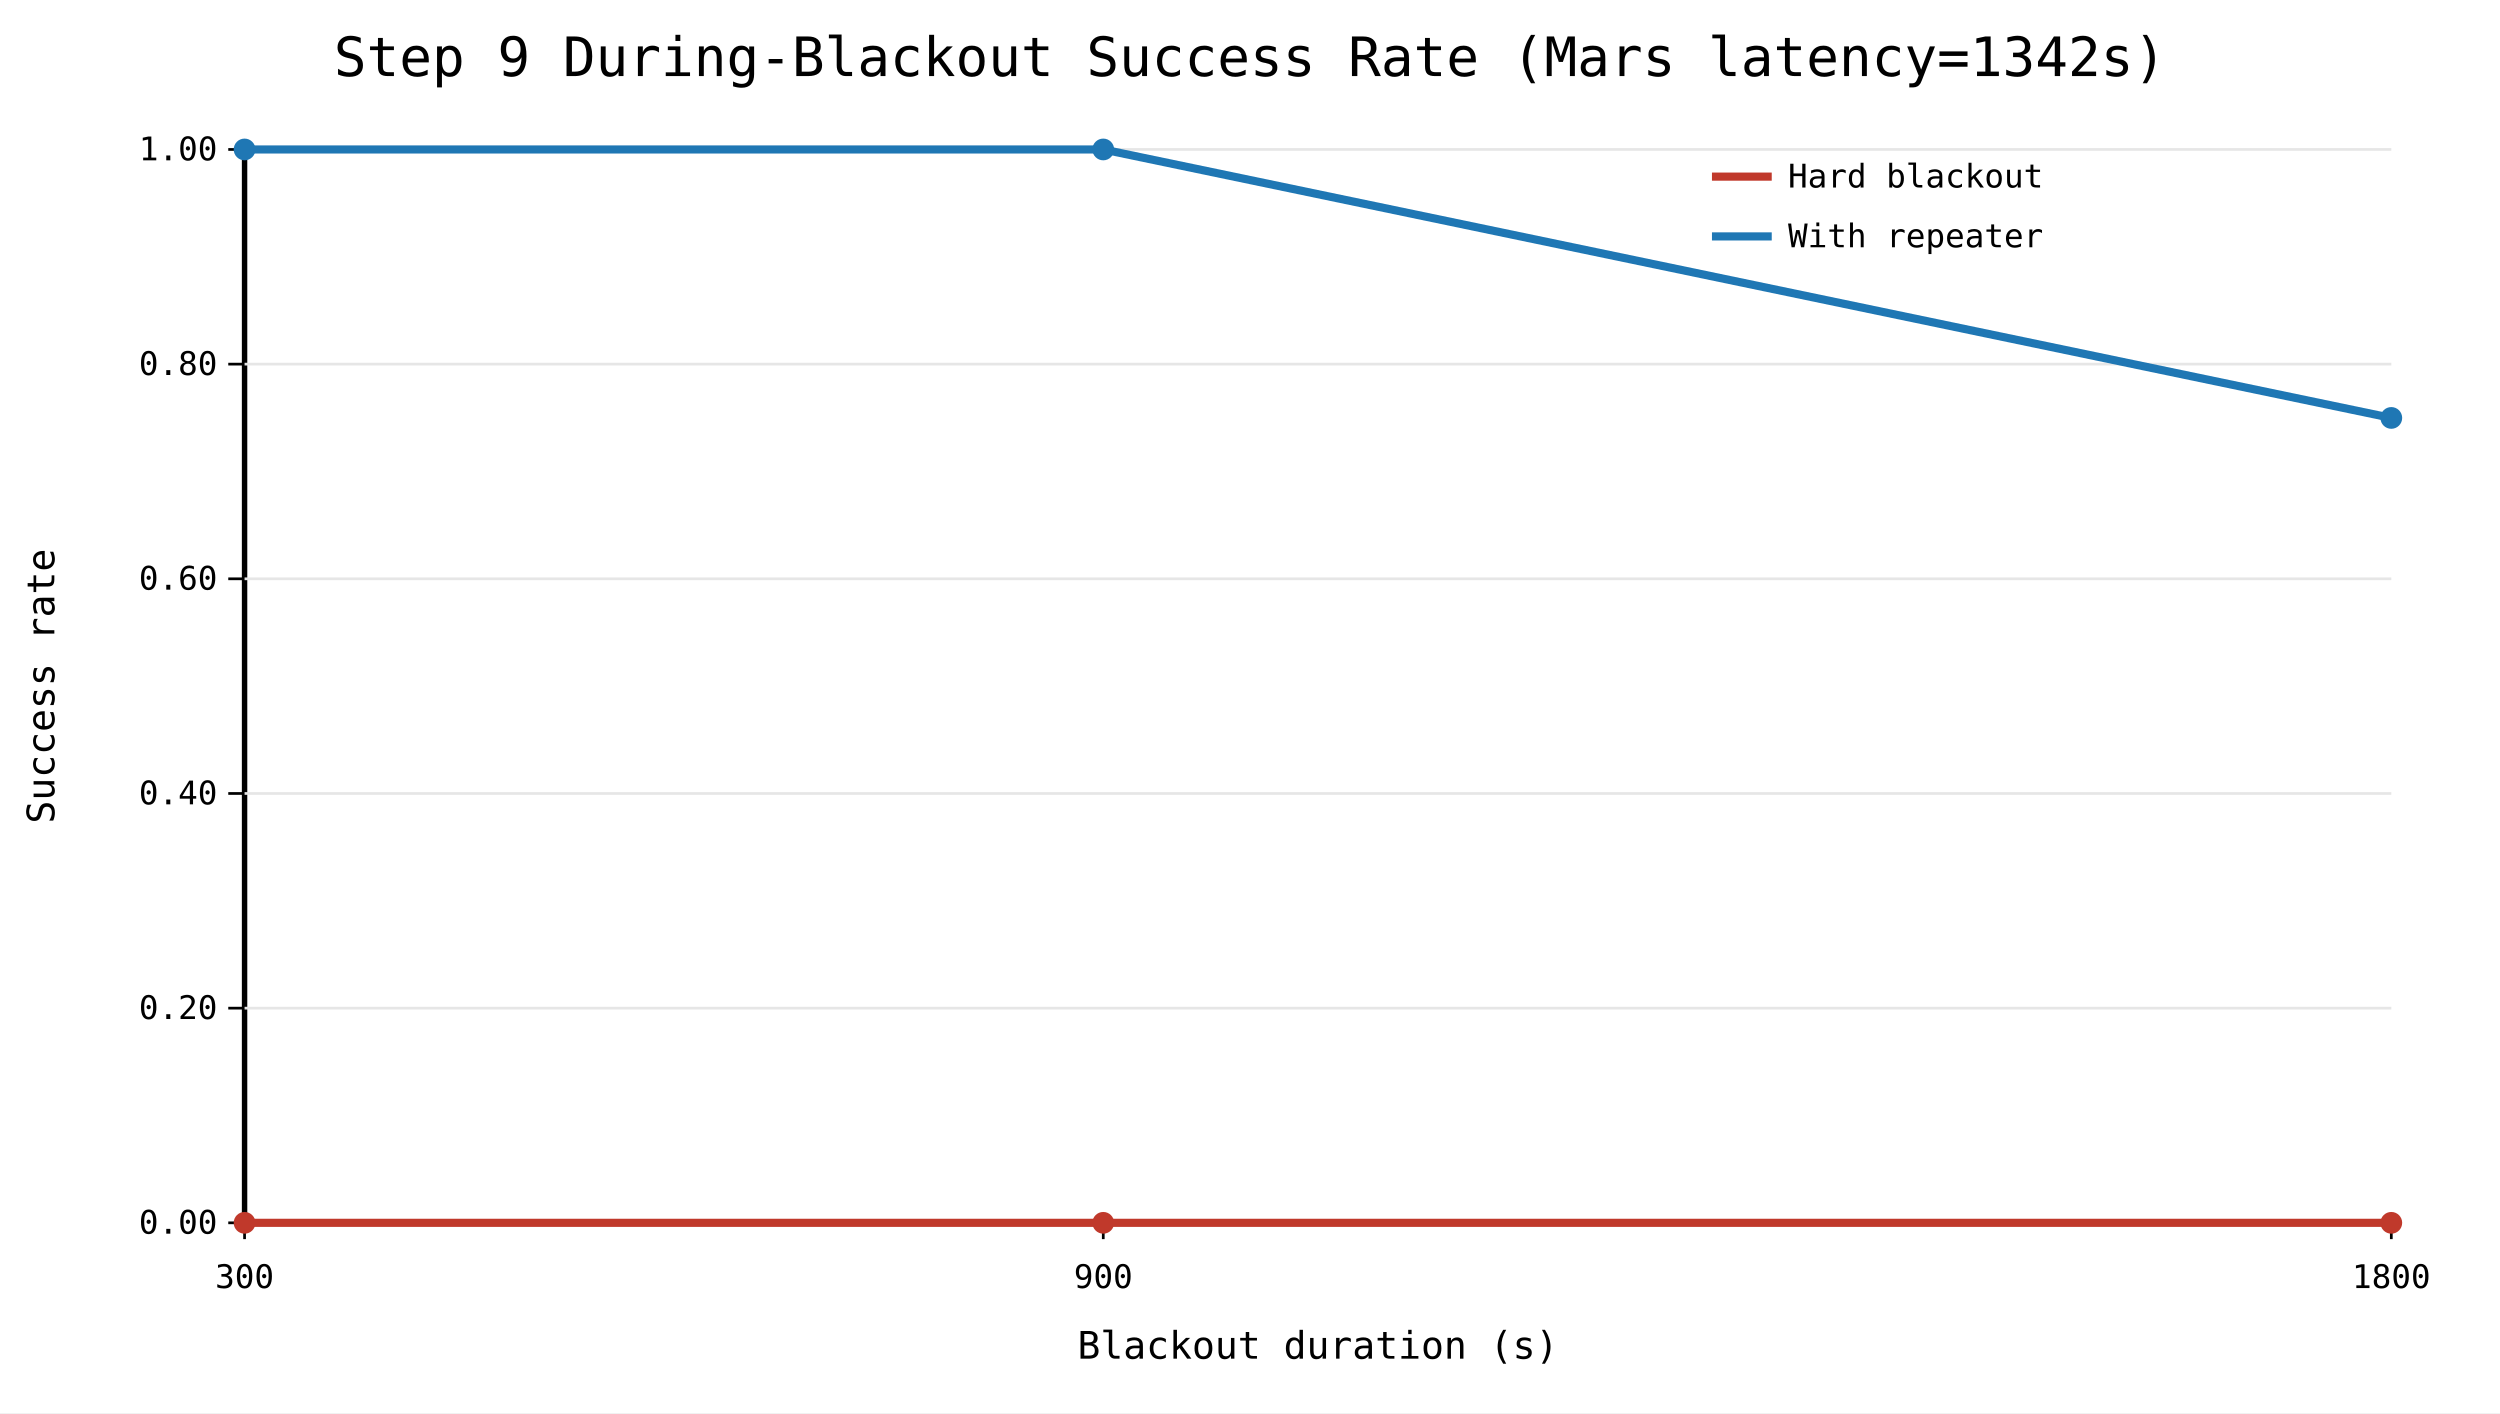
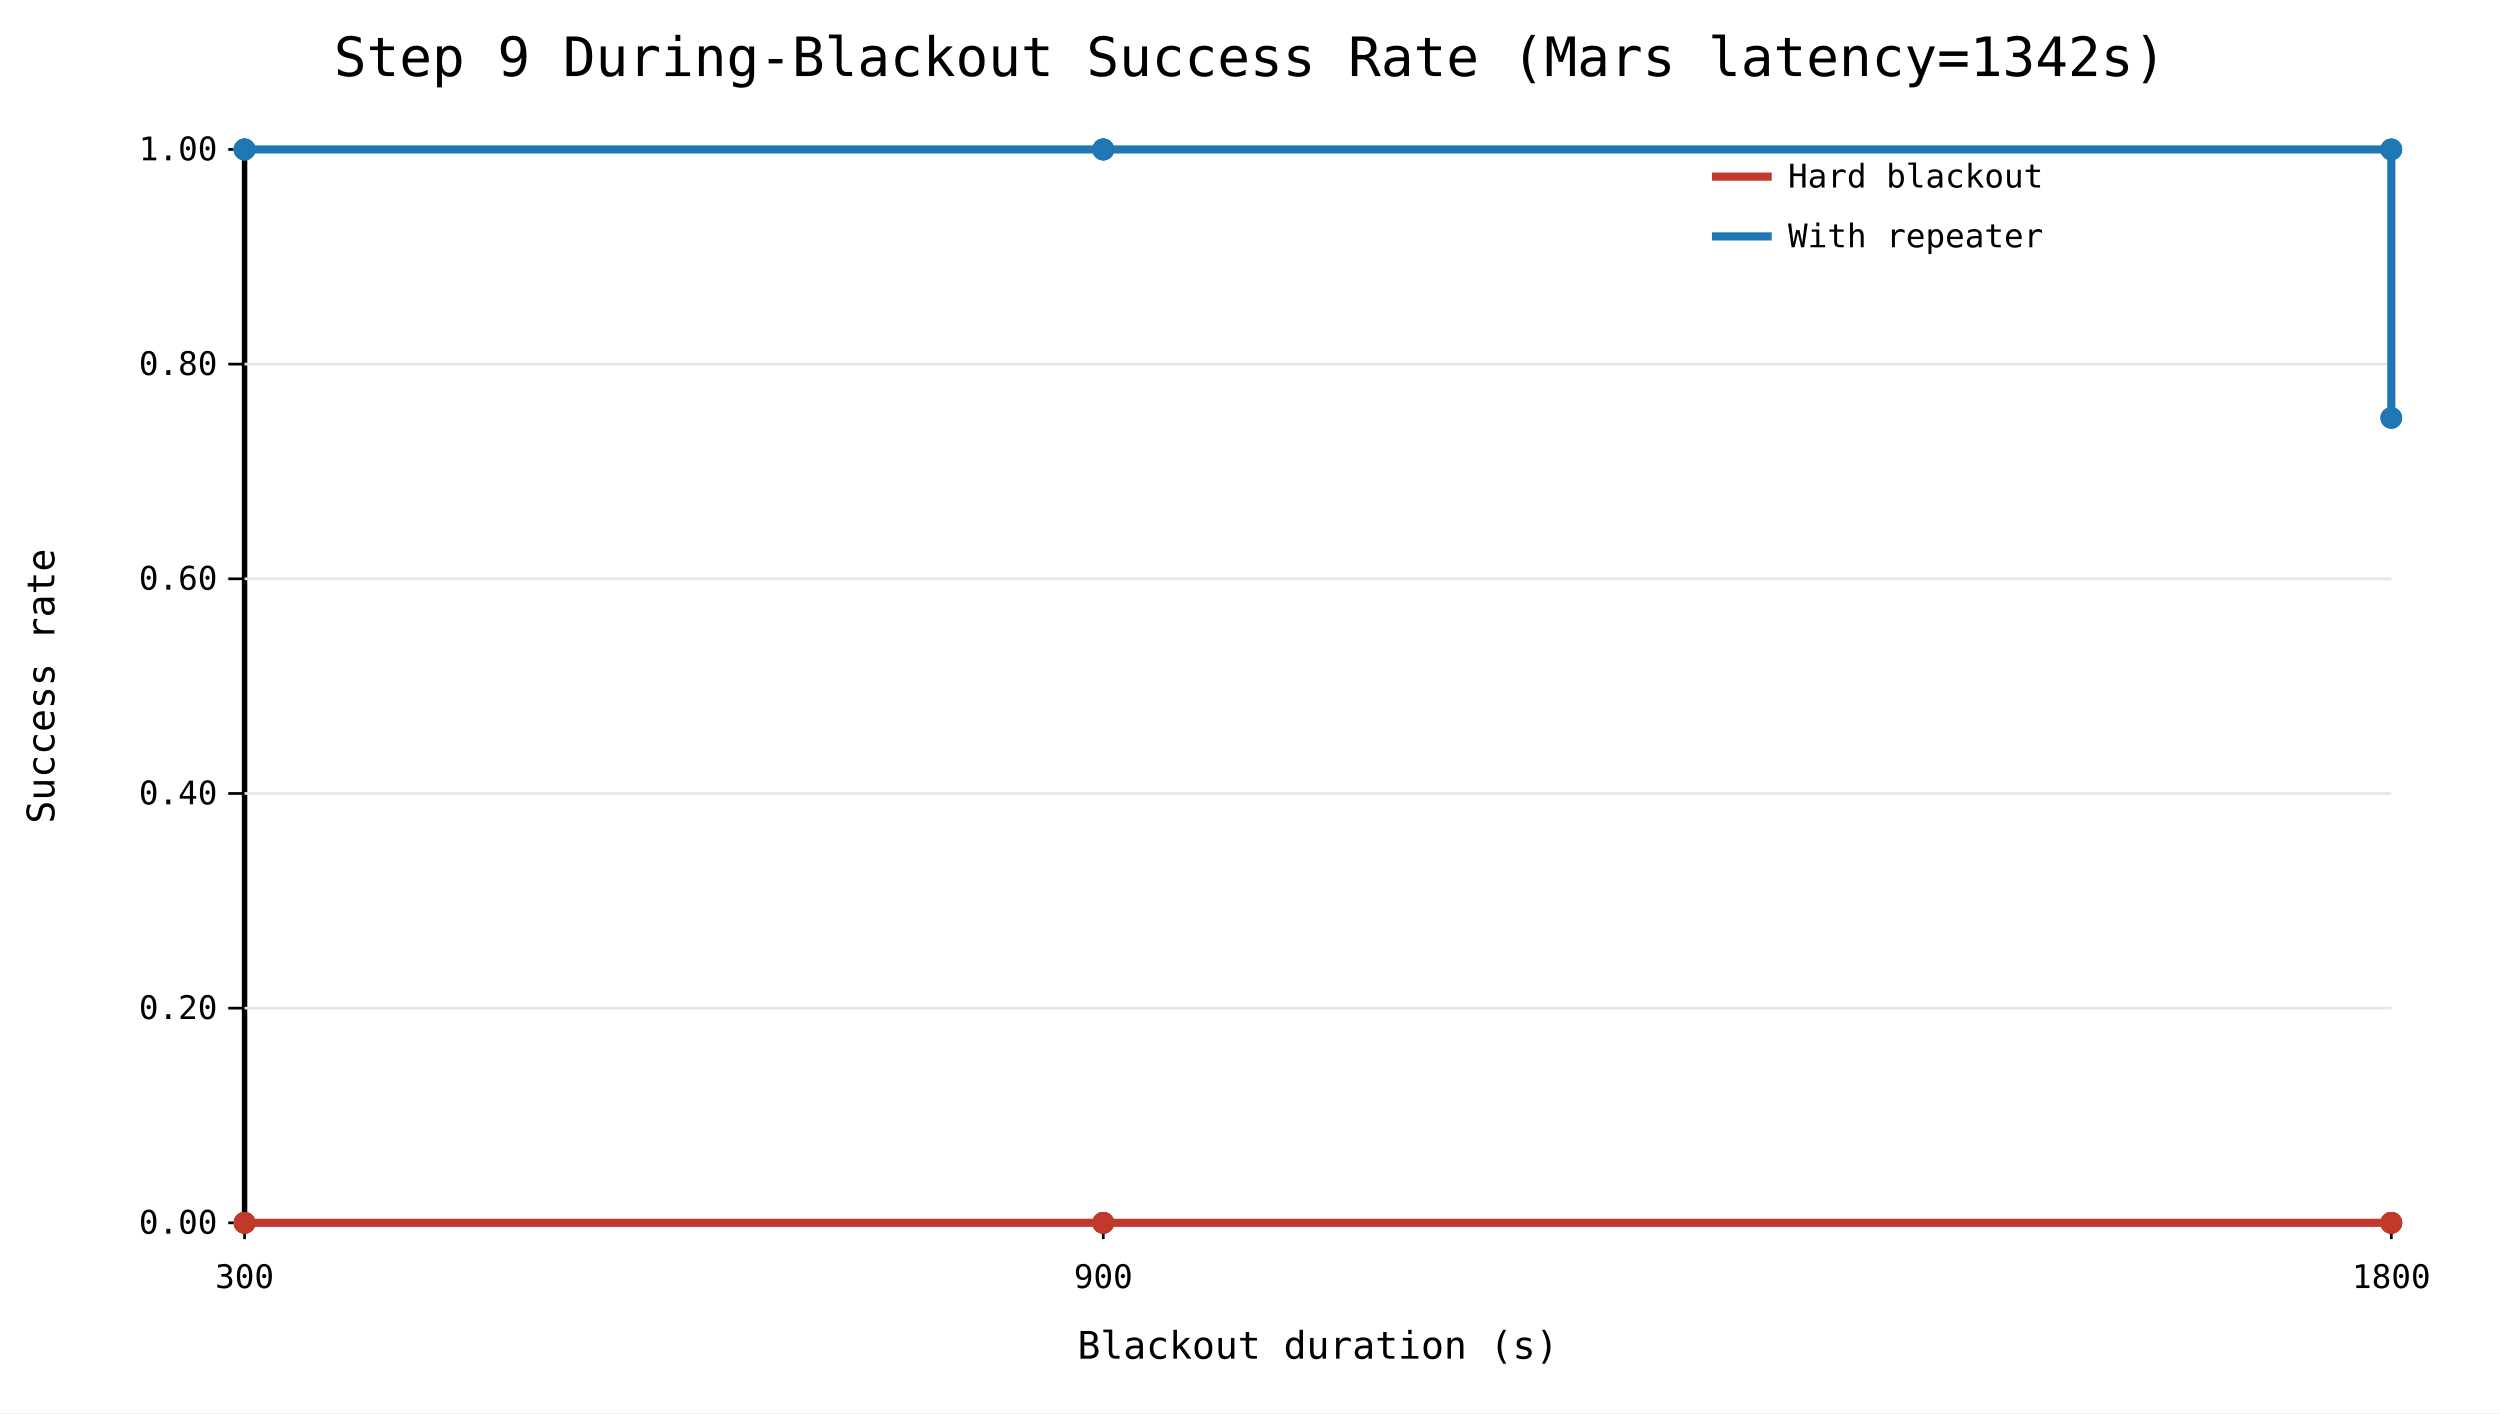
<svg xmlns="http://www.w3.org/2000/svg" width="920" height="520">
  <rect width="100%" height="100%" fill="white" />
  <text x="460.0" y="28" text-anchor="middle" font-size="20" font-family="monospace">Step 9 During-Blackout Success Rate (Mars latency=1342s)</text>
  <line x1="90" y1="450" x2="880" y2="450" stroke="black" stroke-width="2" />
  <line x1="90" y1="450" x2="90" y2="55" stroke="black" stroke-width="2" />
  <line x1="90.0" y1="450" x2="90.0" y2="456" stroke="black" />
  <text x="90.0" y="474" text-anchor="middle" font-size="12" font-family="monospace">300</text>
  <line x1="406.0" y1="450" x2="406.0" y2="456" stroke="black" />
  <text x="406.0" y="474" text-anchor="middle" font-size="12" font-family="monospace">900</text>
  <line x1="880.0" y1="450" x2="880.0" y2="456" stroke="black" />
  <text x="880.0" y="474" text-anchor="middle" font-size="12" font-family="monospace">1800</text>
  <line x1="84" y1="450.0" x2="90" y2="450.0" stroke="black" />
  <line x1="90" y1="450.0" x2="880" y2="450.0" stroke="#e6e6e6" />
  <text x="80" y="454.0" text-anchor="end" font-size="12" font-family="monospace">0.00</text>
  <line x1="84" y1="371.0" x2="90" y2="371.0" stroke="black" />
  <line x1="90" y1="371.0" x2="880" y2="371.0" stroke="#e6e6e6" />
  <text x="80" y="375.0" text-anchor="end" font-size="12" font-family="monospace">0.20</text>
  <line x1="84" y1="292.0" x2="90" y2="292.0" stroke="black" />
  <line x1="90" y1="292.0" x2="880" y2="292.0" stroke="#e6e6e6" />
  <text x="80" y="296.0" text-anchor="end" font-size="12" font-family="monospace">0.40</text>
  <line x1="84" y1="213.0" x2="90" y2="213.0" stroke="black" />
  <line x1="90" y1="213.0" x2="880" y2="213.0" stroke="#e6e6e6" />
  <text x="80" y="217.0" text-anchor="end" font-size="12" font-family="monospace">0.60</text>
  <line x1="84" y1="134.0" x2="90" y2="134.0" stroke="black" />
  <line x1="90" y1="134.0" x2="880" y2="134.0" stroke="#e6e6e6" />
  <text x="80" y="138.0" text-anchor="end" font-size="12" font-family="monospace">0.80</text>
  <line x1="84" y1="55.0" x2="90" y2="55.0" stroke="black" />
  <line x1="90" y1="55.0" x2="880" y2="55.0" stroke="#e6e6e6" />
  <text x="80" y="59.0" text-anchor="end" font-size="12" font-family="monospace">1.00</text>
  <text x="485.0" y="500" text-anchor="middle" font-size="14" font-family="monospace">Blackout duration (s)</text>
  <text x="20" y="252.5" text-anchor="middle" font-size="14" font-family="monospace" transform="rotate(-90 20 252.5)">Success rate</text>
-   <path d="M 90.0 450.0 L 406.0 450.0 L 880.0 450.0" fill="none" stroke="#c0392b" stroke-width="3" />
+   <path d="M 90.0 450.0 L 90.0 450.0 L 90.0 450.0 L 90.0 450.0 L 90.0 450.0 L 406.0 450.0 L 406.0 450.0 L 406.0 450.0 L 406.0 450.0 L 406.0 450.0 L 880.0 450.0 L 880.0 450.0 L 880.0 450.0 L 880.0 450.0 L 880.0 450.0" fill="none" stroke="#c0392b" stroke-width="3" />
+   <circle cx="90.0" cy="450.0" r="4" fill="#c0392b" />
+   <circle cx="90.0" cy="450.0" r="4" fill="#c0392b" />
+   <circle cx="90.0" cy="450.0" r="4" fill="#c0392b" />
+   <circle cx="90.0" cy="450.0" r="4" fill="#c0392b" />
  <circle cx="90.0" cy="450.0" r="4" fill="#c0392b" />
  <circle cx="406.0" cy="450.0" r="4" fill="#c0392b" />
+   <circle cx="406.0" cy="450.0" r="4" fill="#c0392b" />
+   <circle cx="406.0" cy="450.0" r="4" fill="#c0392b" />
+   <circle cx="406.0" cy="450.0" r="4" fill="#c0392b" />
+   <circle cx="406.0" cy="450.0" r="4" fill="#c0392b" />
+   <circle cx="880.0" cy="450.0" r="4" fill="#c0392b" />
+   <circle cx="880.0" cy="450.0" r="4" fill="#c0392b" />
+   <circle cx="880.0" cy="450.0" r="4" fill="#c0392b" />
+   <circle cx="880.0" cy="450.0" r="4" fill="#c0392b" />
  <circle cx="880.0" cy="450.0" r="4" fill="#c0392b" />
  <line x1="630" y1="65" x2="652" y2="65" stroke="#c0392b" stroke-width="3" />
  <text x="658" y="69" font-size="12" font-family="monospace">Hard blackout</text>
-   <path d="M 90.0 55.0 L 406.0 55.0 L 880.0 153.8" fill="none" stroke="#1f77b4" stroke-width="3" />
+   <path d="M 90.0 55.0 L 90.0 55.0 L 90.0 55.0 L 90.0 55.0 L 90.0 55.0 L 406.0 55.0 L 406.0 55.0 L 406.0 55.0 L 406.0 55.0 L 406.0 55.0 L 880.0 55.0 L 880.0 55.0 L 880.0 153.8 L 880.0 153.8 L 880.0 55.0" fill="none" stroke="#1f77b4" stroke-width="3" />
+   <circle cx="90.0" cy="55.0" r="4" fill="#1f77b4" />
+   <circle cx="90.0" cy="55.0" r="4" fill="#1f77b4" />
+   <circle cx="90.0" cy="55.0" r="4" fill="#1f77b4" />
+   <circle cx="90.0" cy="55.0" r="4" fill="#1f77b4" />
  <circle cx="90.0" cy="55.0" r="4" fill="#1f77b4" />
  <circle cx="406.0" cy="55.0" r="4" fill="#1f77b4" />
+   <circle cx="406.0" cy="55.0" r="4" fill="#1f77b4" />
+   <circle cx="406.0" cy="55.0" r="4" fill="#1f77b4" />
+   <circle cx="406.0" cy="55.0" r="4" fill="#1f77b4" />
+   <circle cx="406.0" cy="55.0" r="4" fill="#1f77b4" />
+   <circle cx="880.0" cy="55.0" r="4" fill="#1f77b4" />
+   <circle cx="880.0" cy="55.0" r="4" fill="#1f77b4" />
  <circle cx="880.0" cy="153.8" r="4" fill="#1f77b4" />
+   <circle cx="880.0" cy="153.8" r="4" fill="#1f77b4" />
+   <circle cx="880.0" cy="55.0" r="4" fill="#1f77b4" />
  <line x1="630" y1="87" x2="652" y2="87" stroke="#1f77b4" stroke-width="3" />
  <text x="658" y="91" font-size="12" font-family="monospace">With repeater</text>
</svg>
